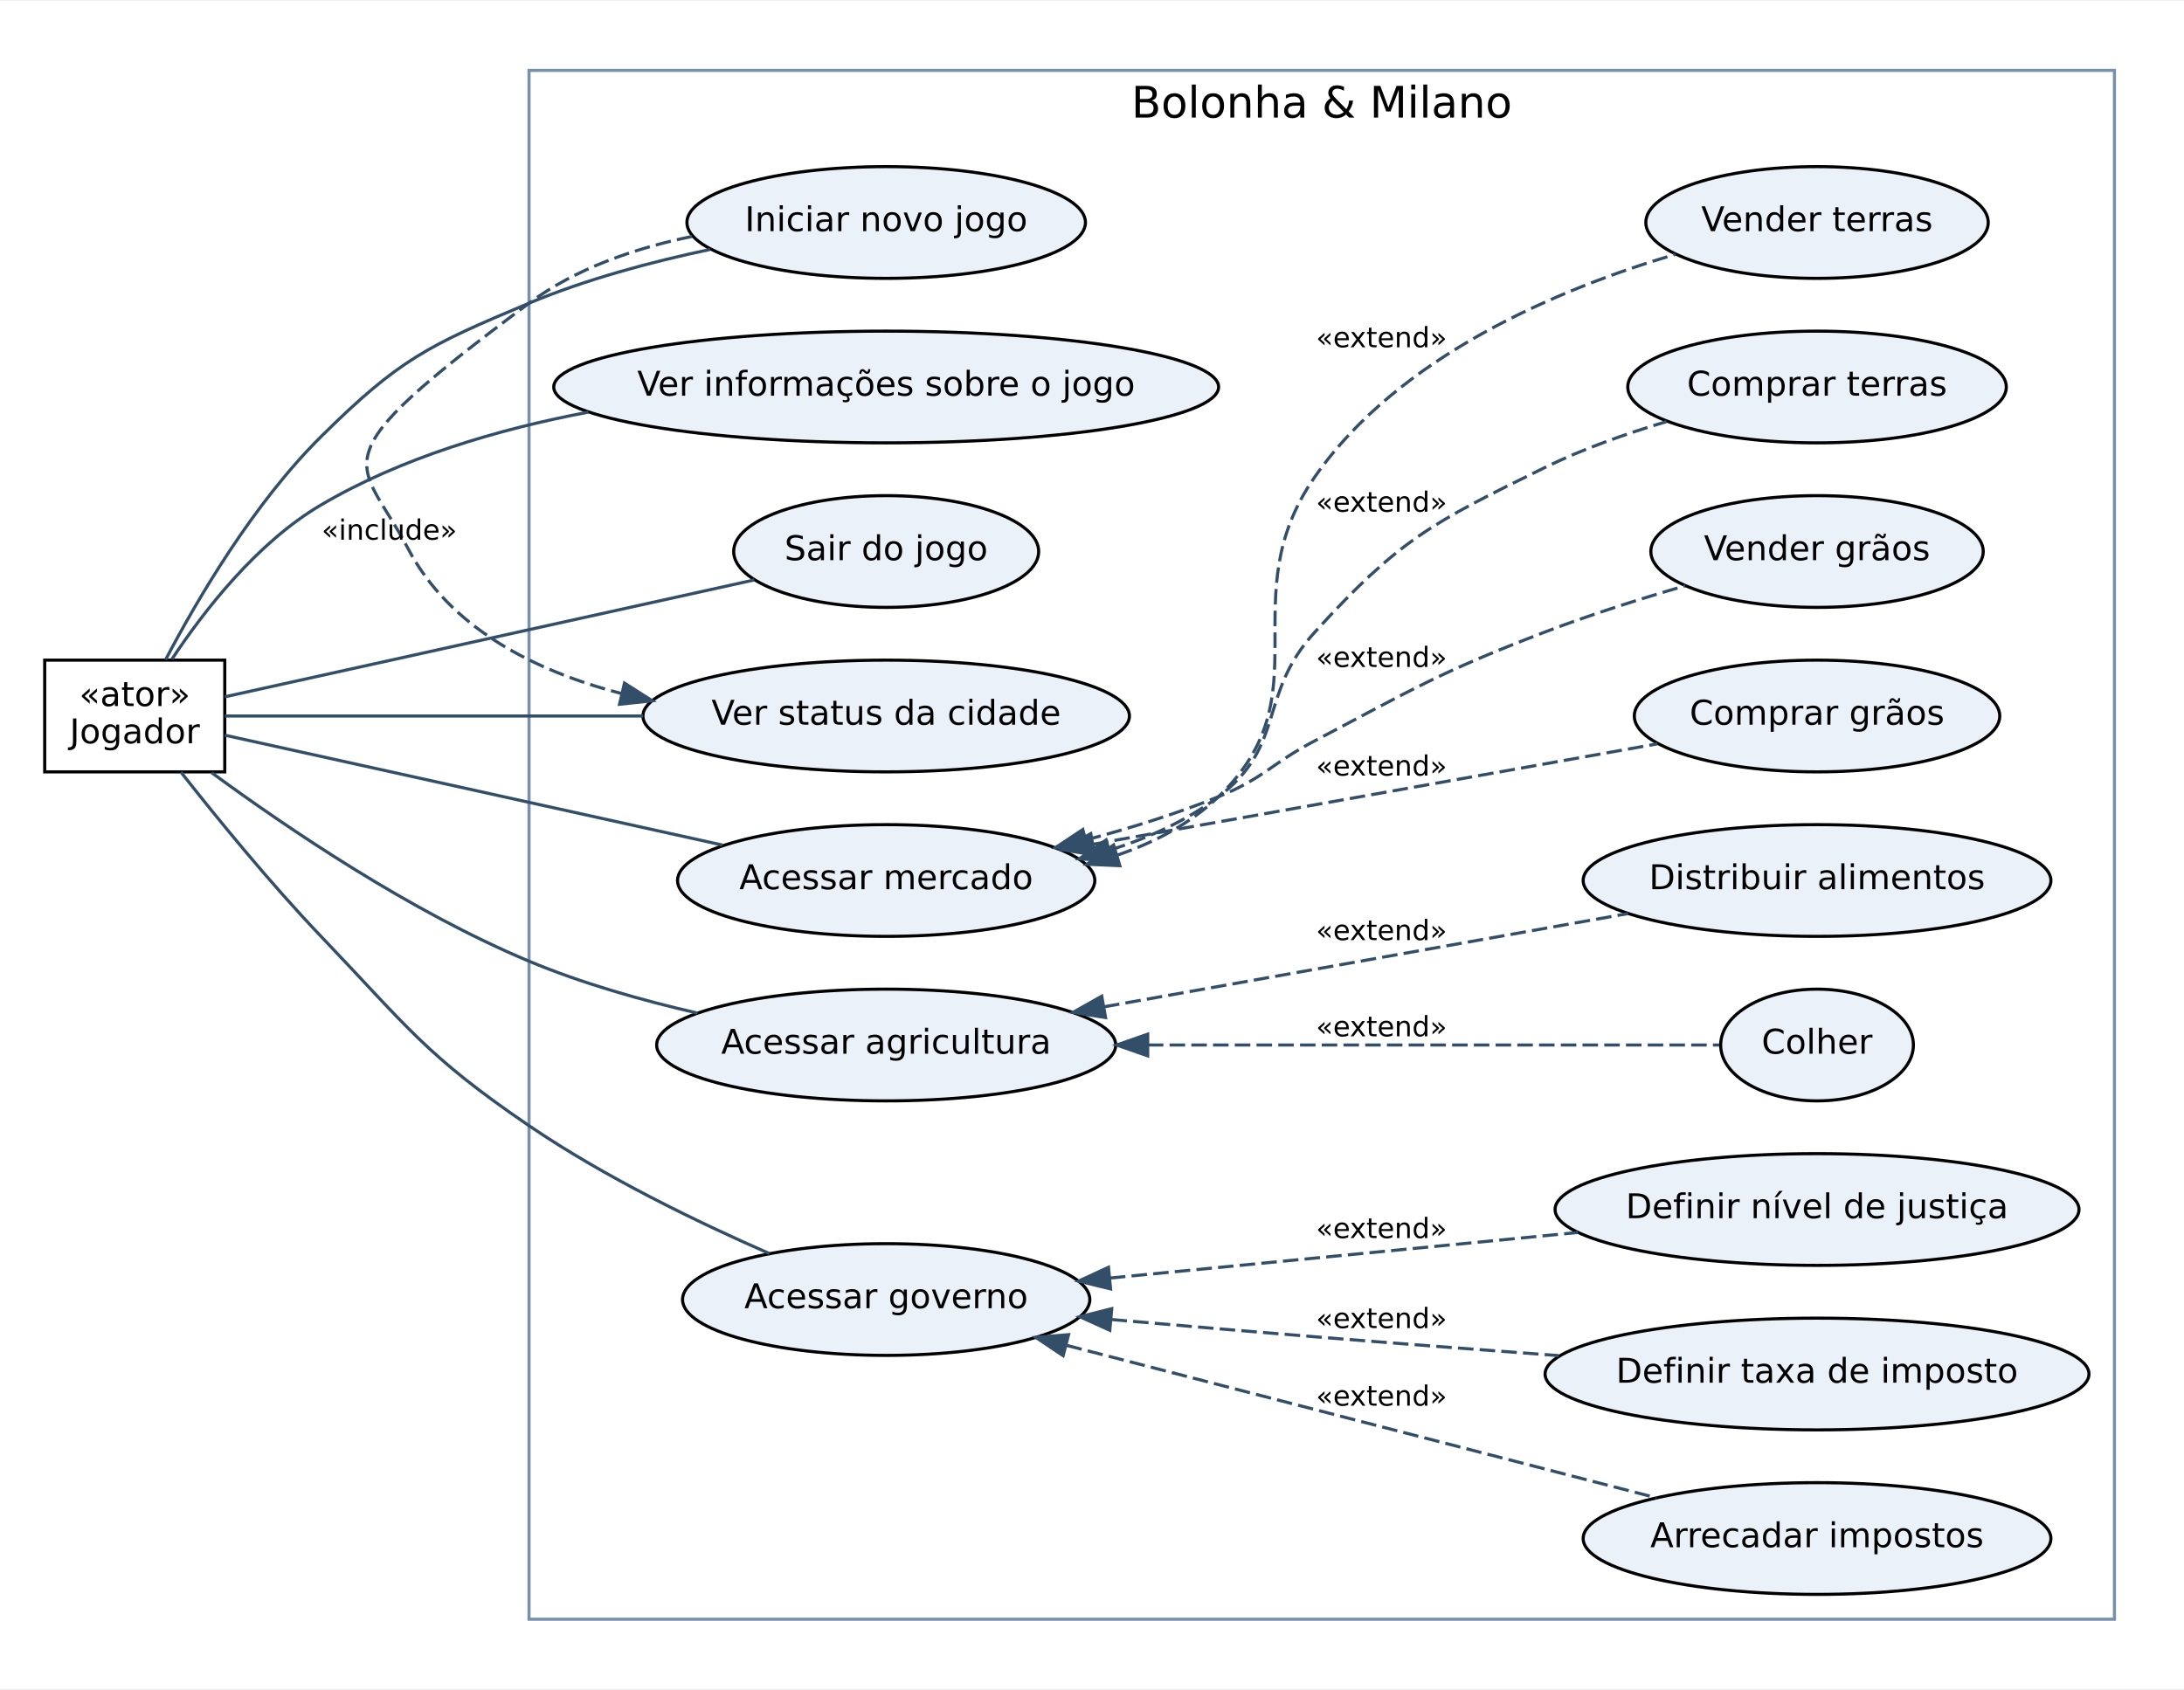
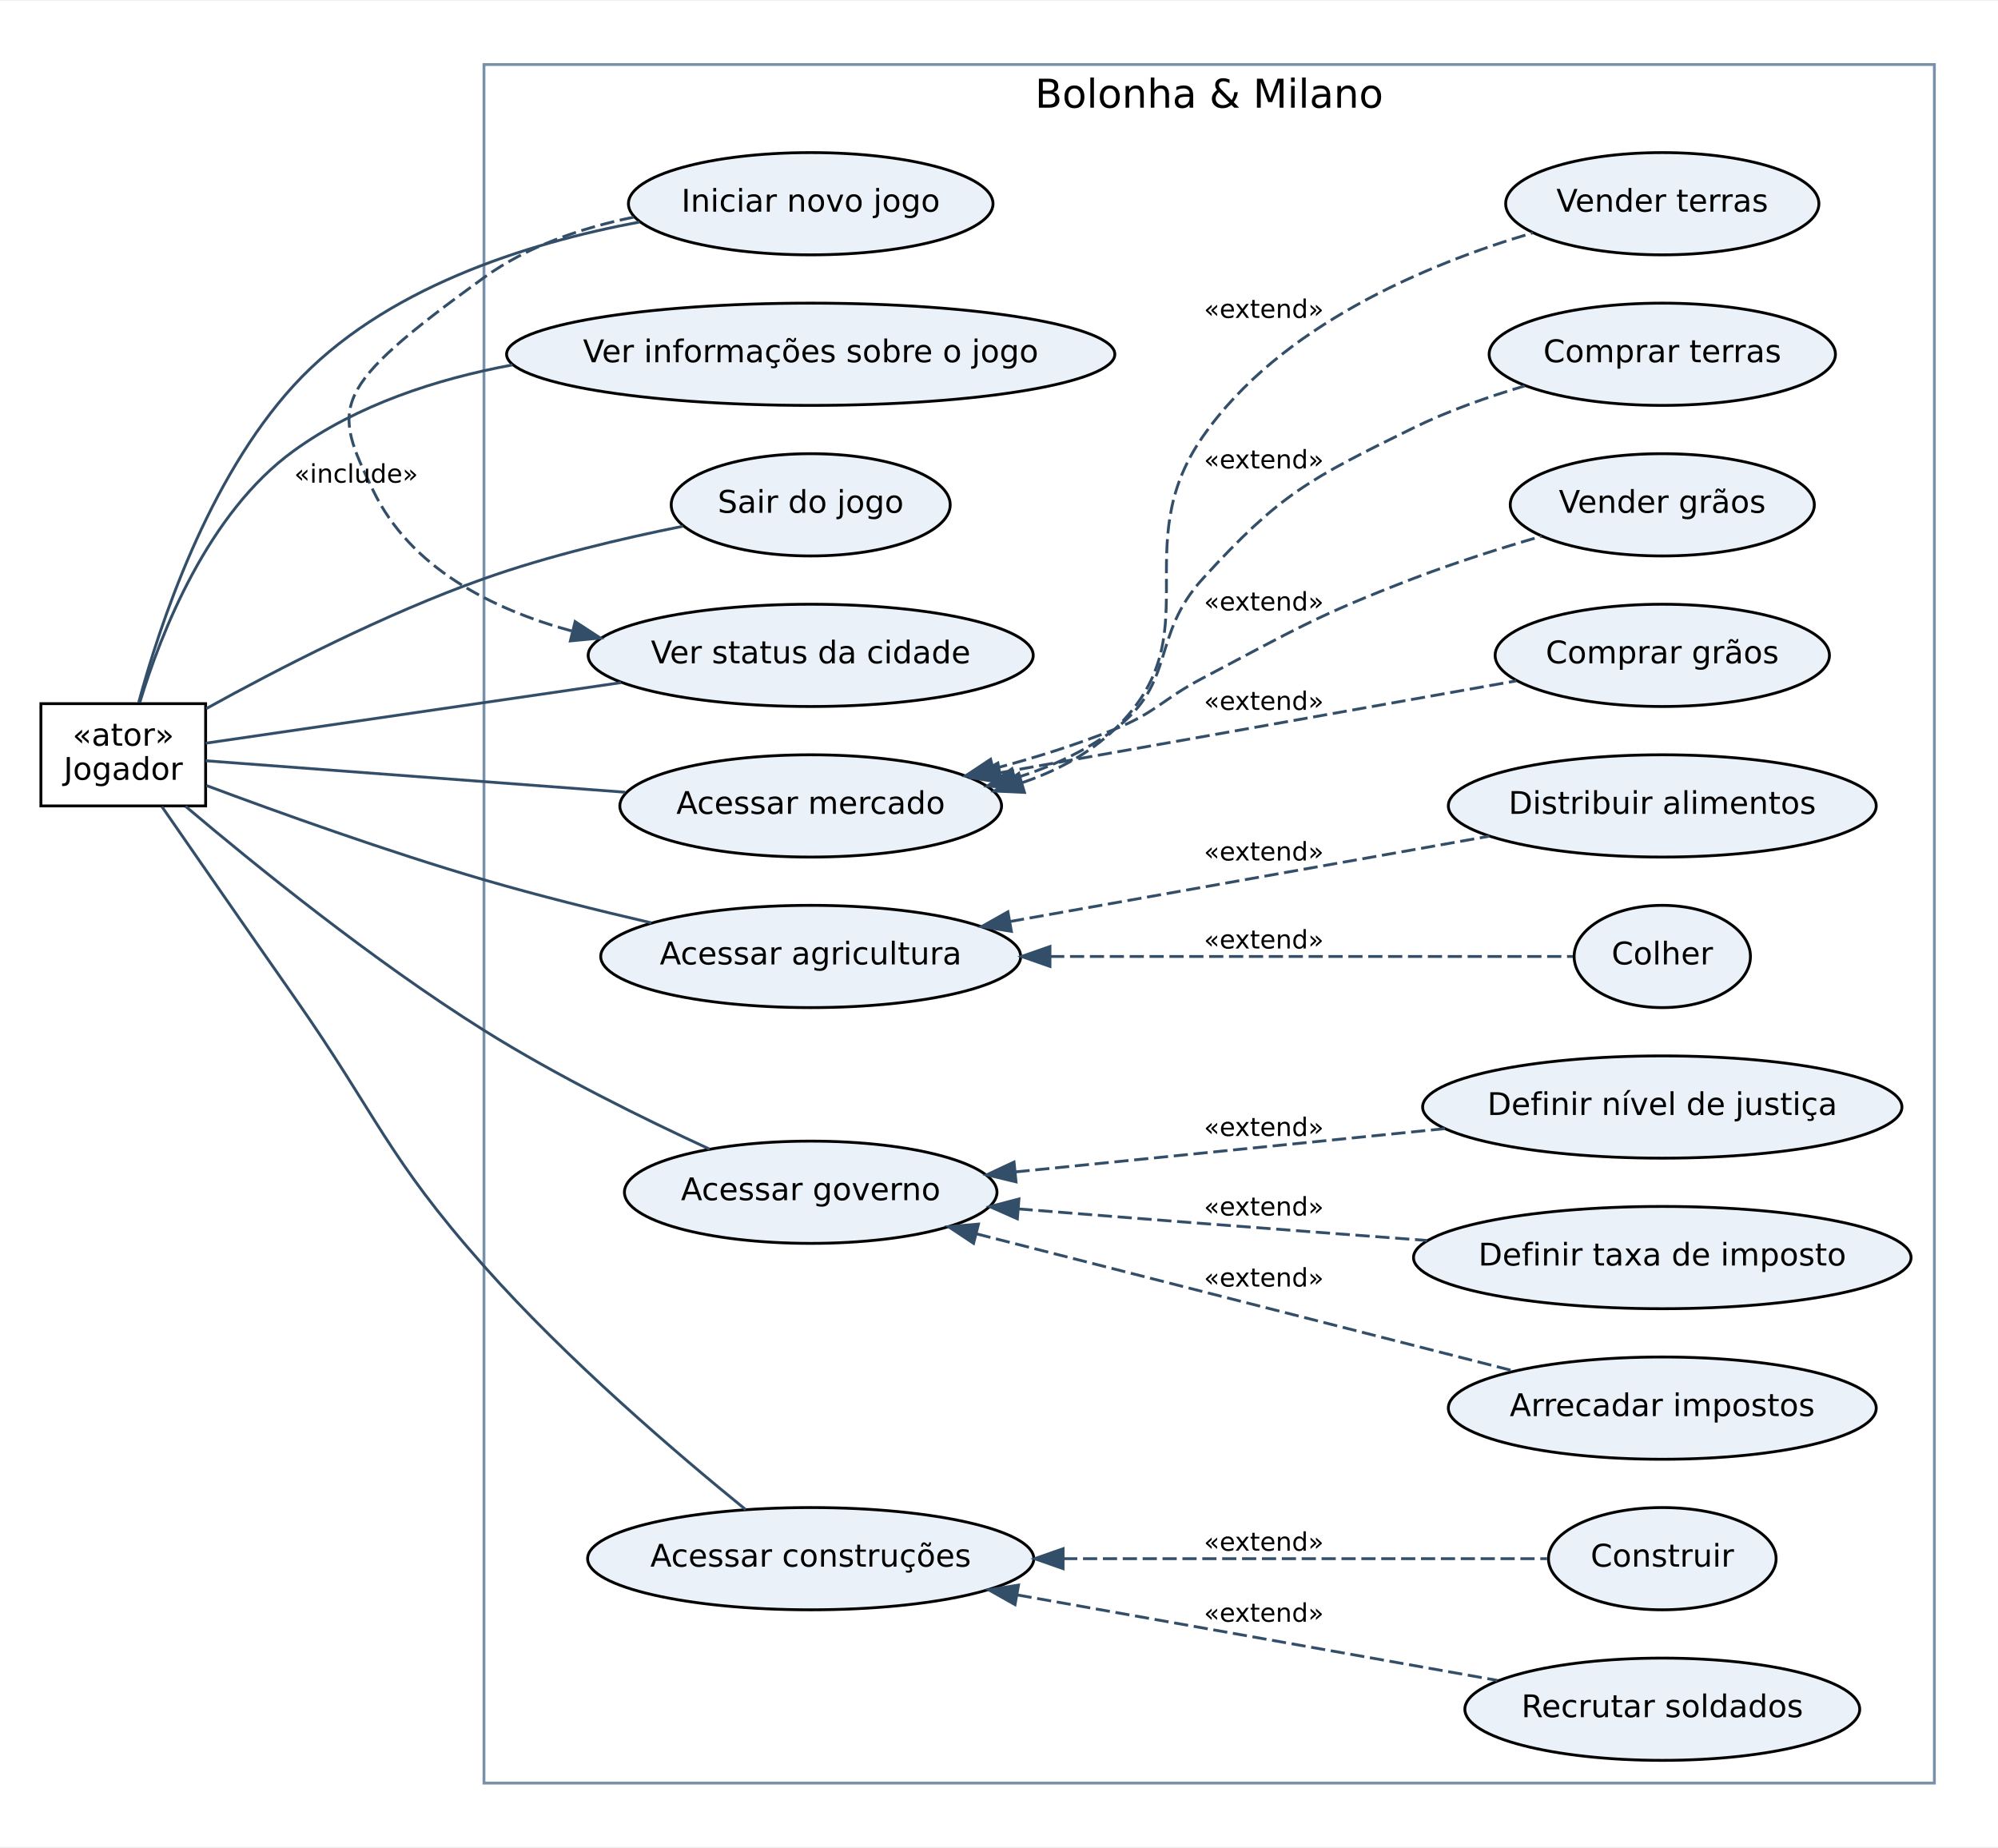
- <svg xmlns="http://www.w3.org/2000/svg" width="703pt" height="544pt" viewBox="0.00 0.00 703.47 543.80">
-   <g id="graph0" class="graph" transform="scale(1 1) rotate(0) translate(14.4 529.4)">
-     <polygon fill="white" stroke="transparent" points="-14.4,14.4 -14.4,-529.4 689.07,-529.4 689.07,14.4 -14.4,14.4" />
+ <svg xmlns="http://www.w3.org/2000/svg" width="703pt" height="650pt" viewBox="0.00 0.00 703.47 649.80">
+   <g id="graph0" class="graph" transform="scale(1 1) rotate(0) translate(14.4 635.4)">
+     <polygon fill="white" stroke="transparent" points="-14.4,14.4 -14.4,-635.4 689.07,-635.4 689.07,14.4 -14.4,14.4" />
    <g id="clust1" class="cluster">
-       <polygon fill="none" stroke="#7891a9" points="156,-8 156,-507 666.67,-507 666.67,-8 156,-8" />
-       <text text-anchor="middle" x="411.33" y="-491.8" font-family="DejaVu Sans" font-size="14.00">Bolonha &amp; Milano</text>
+       <polygon fill="none" stroke="#7891a9" points="156,-8 156,-613 666.67,-613 666.67,-8 156,-8" />
+       <text text-anchor="middle" x="411.33" y="-597.8" font-family="DejaVu Sans" font-size="14.00">Bolonha &amp; Milano</text>
    </g>
    <g id="node1" class="node">
-       <polygon fill="white" stroke="black" points="58,-317 0,-317 0,-281 58,-281 58,-317" />
-       <text text-anchor="middle" x="29" y="-302.2" font-family="DejaVu Sans" font-size="11.00">«ator»</text>
-       <text text-anchor="middle" x="29" y="-290.2" font-family="DejaVu Sans" font-size="11.00">Jogador</text>
+       <polygon fill="white" stroke="black" points="58,-388 0,-388 0,-352 58,-352 58,-388" />
+       <text text-anchor="middle" x="29" y="-373.2" font-family="DejaVu Sans" font-size="11.00">«ator»</text>
+       <text text-anchor="middle" x="29" y="-361.2" font-family="DejaVu Sans" font-size="11.00">Jogador</text>
    </g>
    <g id="node2" class="node">
-       <ellipse fill="#eaf1f8" stroke="black" cx="271.04" cy="-458" rx="64.19" ry="18" />
-       <text text-anchor="middle" x="271.04" y="-455.2" font-family="DejaVu Sans" font-size="11.00">Iniciar novo jogo</text>
+       <ellipse fill="#eaf1f8" stroke="black" cx="271.04" cy="-564" rx="64.19" ry="18" />
+       <text text-anchor="middle" x="271.04" y="-561.2" font-family="DejaVu Sans" font-size="11.00">Iniciar novo jogo</text>
    </g>
    <g id="edge1" class="edge">
-       <path fill="none" stroke="#334e68" d="M38.95,-317.16C49.14,-336.57 67.23,-367.44 89,-389 114.14,-413.9 123.37,-418.31 156,-432 174.35,-439.7 195.36,-445.32 214.31,-449.31" />
+       <path fill="none" stroke="#334e68" d="M34.43,-388.41C41.77,-415.61 58.74,-466.89 89,-500 120.26,-534.2 170.95,-550.13 210.75,-557.55" />
    </g>
    <g id="node3" class="node">
-       <ellipse fill="#eaf1f8" stroke="black" cx="271.04" cy="-405" rx="107.08" ry="18" />
-       <text text-anchor="middle" x="271.04" y="-402.2" font-family="DejaVu Sans" font-size="11.00">Ver informações sobre o jogo</text>
+       <ellipse fill="#eaf1f8" stroke="black" cx="271.04" cy="-511" rx="107.08" ry="18" />
+       <text text-anchor="middle" x="271.04" y="-508.2" font-family="DejaVu Sans" font-size="11.00">Ver informações sobre o jogo</text>
    </g>
    <g id="edge2" class="edge">
-       <path fill="none" stroke="#334e68" d="M40.96,-317.28C51.34,-332.96 68.39,-354.88 89,-367 114.88,-382.22 146.01,-391.39 175.1,-396.9" />
+       <path fill="none" stroke="#334e68" d="M34.82,-388.41C42.21,-412.75 58.75,-455.12 89,-477 111.28,-493.12 139.03,-502.25 166.04,-507.26" />
    </g>
    <g id="node4" class="node">
-       <ellipse fill="#eaf1f8" stroke="black" cx="271.04" cy="-352" rx="49.12" ry="18" />
-       <text text-anchor="middle" x="271.04" y="-349.2" font-family="DejaVu Sans" font-size="11.00">Sair do jogo</text>
+       <ellipse fill="#eaf1f8" stroke="black" cx="271.04" cy="-458" rx="49.12" ry="18" />
+       <text text-anchor="middle" x="271.04" y="-455.2" font-family="DejaVu Sans" font-size="11.00">Sair do jogo</text>
    </g>
    <g id="edge3" class="edge">
-       <path fill="none" stroke="#334e68" d="M58.01,-305.18C100.05,-314.47 179.76,-332.07 228.56,-342.84" />
+       <path fill="none" stroke="#334e68" d="M58.2,-386.25C83.2,-400.08 121.07,-419.62 156,-432 178.58,-440.01 204.58,-446.16 226.04,-450.46" />
    </g>
    <g id="node5" class="node">
-       <ellipse fill="#eaf1f8" stroke="black" cx="271.04" cy="-299" rx="78.35" ry="18" />
-       <text text-anchor="middle" x="271.04" y="-296.2" font-family="DejaVu Sans" font-size="11.00">Ver status da cidade</text>
+       <ellipse fill="#eaf1f8" stroke="black" cx="271.04" cy="-405" rx="78.35" ry="18" />
+       <text text-anchor="middle" x="271.04" y="-402.2" font-family="DejaVu Sans" font-size="11.00">Ver status da cidade</text>
    </g>
    <g id="edge4" class="edge">
-       <path fill="none" stroke="#334e68" d="M58.01,-299C90.84,-299 146.64,-299 192.75,-299" />
+       <path fill="none" stroke="#334e68" d="M58.01,-374.08C93.62,-379.28 156.26,-388.41 204.25,-395.41" />
    </g>
    <g id="node6" class="node">
-       <ellipse fill="#eaf1f8" stroke="black" cx="271.04" cy="-246" rx="67.2" ry="18" />
-       <text text-anchor="middle" x="271.04" y="-243.2" font-family="DejaVu Sans" font-size="11.00">Acessar mercado</text>
+       <ellipse fill="#eaf1f8" stroke="black" cx="271.04" cy="-352" rx="67.2" ry="18" />
+       <text text-anchor="middle" x="271.04" y="-349.2" font-family="DejaVu Sans" font-size="11.00">Acessar mercado</text>
    </g>
    <g id="edge5" class="edge">
-       <path fill="none" stroke="#334e68" d="M58.01,-292.82C97.21,-284.16 169.15,-268.28 218.26,-257.43" />
+       <path fill="none" stroke="#334e68" d="M58.01,-367.9C93.99,-365.2 157.57,-360.43 205.74,-356.82" />
    </g>
    <g id="node7" class="node">
-       <ellipse fill="#eaf1f8" stroke="black" cx="271.04" cy="-193" rx="73.93" ry="18" />
-       <text text-anchor="middle" x="271.04" y="-190.2" font-family="DejaVu Sans" font-size="11.00">Acessar agricultura</text>
+       <ellipse fill="#eaf1f8" stroke="black" cx="271.04" cy="-299" rx="73.93" ry="18" />
+       <text text-anchor="middle" x="271.04" y="-296.2" font-family="DejaVu Sans" font-size="11.00">Acessar agricultura</text>
    </g>
    <g id="edge6" class="edge">
-       <path fill="none" stroke="#334e68" d="M53.79,-280.73C78.2,-262.82 117.89,-235.94 156,-220 173.08,-212.85 192.43,-207.38 210.27,-203.28" />
+       <path fill="none" stroke="#334e68" d="M58.25,-359.19C83.61,-349.72 121.97,-335.94 156,-326 175.04,-320.44 196.12,-315.2 214.92,-310.84" />
    </g>
    <g id="node8" class="node">
-       <ellipse fill="#eaf1f8" stroke="black" cx="271.04" cy="-111" rx="65.59" ry="18" />
-       <text text-anchor="middle" x="271.04" y="-108.2" font-family="DejaVu Sans" font-size="11.00">Acessar governo</text>
+       <ellipse fill="#eaf1f8" stroke="black" cx="271.04" cy="-216" rx="65.59" ry="18" />
+       <text text-anchor="middle" x="271.04" y="-213.2" font-family="DejaVu Sans" font-size="11.00">Acessar governo</text>
    </g>
    <g id="edge7" class="edge">
-       <path fill="none" stroke="#334e68" d="M43.89,-280.91C55.45,-266.2 72.61,-245.15 89,-228 116.82,-198.89 122.71,-189.66 156,-167 180.34,-150.43 210.31,-135.92 233.41,-125.82" />
+       <path fill="none" stroke="#334e68" d="M50.93,-351.86C75.22,-331.3 116.93,-297.48 156,-273 181.6,-256.96 212.32,-241.82 235.43,-231.18" />
+     </g>
+     <g id="node9" class="node">
+       <ellipse fill="#eaf1f8" stroke="black" cx="271.04" cy="-87" rx="78.55" ry="18" />
+       <text text-anchor="middle" x="271.04" y="-84.2" font-family="DejaVu Sans" font-size="11.00">Acessar construções</text>
    </g>
    <g id="edge8" class="edge">
-       <path fill="none" stroke="#334e68" stroke-dasharray="5,2" d="M208.51,-453.5C190.23,-449.76 171.12,-443.24 156,-432 86.02,-379.97 101.33,-382.9 117,-353 130.47,-327.29 157.82,-313.51 185.79,-306.23" />
-       <polygon fill="#334e68" stroke="#334e68" points="186.74,-309.6 195.68,-303.91 185.15,-302.78 186.74,-309.6" />
-       <text text-anchor="middle" x="111" y="-355.8" font-family="DejaVu Sans" font-size="9.00">«include»</text>
-     </g>
-     <g id="node9" class="node">
-       <ellipse fill="#eaf1f8" stroke="black" cx="570.87" cy="-299" rx="58.86" ry="18" />
-       <text text-anchor="middle" x="570.87" y="-296.2" font-family="DejaVu Sans" font-size="11.00">Comprar grãos</text>
+       <path fill="none" stroke="#334e68" d="M42.62,-351.73C54.54,-334.5 72.93,-307.96 89,-285 118.62,-242.67 121.73,-228.66 156,-190 185.2,-157.06 224.13,-123.79 248.12,-104.3" />
    </g>
    <g id="edge9" class="edge">
-       <path fill="none" stroke="#334e68" stroke-dasharray="5,2" d="M337.67,-257.68C392.45,-267.43 469.39,-281.12 519.43,-290.02" />
-       <polygon fill="#334e68" stroke="#334e68" points="338.17,-254.21 327.71,-255.91 336.94,-261.1 338.17,-254.21" />
-       <text text-anchor="middle" x="430.58" y="-279.8" font-family="DejaVu Sans" font-size="9.00">«extend»</text>
+       <path fill="none" stroke="#334e68" stroke-dasharray="5,2" d="M208.68,-559.26C190.41,-555.51 171.26,-549.04 156,-538 101.11,-498.28 102.6,-492.85 117,-463 130.05,-435.95 158.36,-421.33 187.19,-413.5" />
+       <polygon fill="#334e68" stroke="#334e68" points="188.09,-416.88 196.97,-411.1 186.42,-410.09 188.09,-416.88" />
+       <text text-anchor="middle" x="111" y="-465.8" font-family="DejaVu Sans" font-size="9.00">«include»</text>
    </g>
    <g id="node10" class="node">
-       <ellipse fill="#eaf1f8" stroke="black" cx="570.87" cy="-352" rx="53.54" ry="18" />
-       <text text-anchor="middle" x="570.87" y="-349.2" font-family="DejaVu Sans" font-size="11.00">Vender grãos</text>
+       <ellipse fill="#eaf1f8" stroke="black" cx="570.87" cy="-405" rx="58.86" ry="18" />
+       <text text-anchor="middle" x="570.87" y="-402.2" font-family="DejaVu Sans" font-size="11.00">Comprar grãos</text>
    </g>
    <g id="edge10" class="edge">
-       <path fill="none" stroke="#334e68" stroke-dasharray="5,2" d="M335.33,-259.06C349.63,-262.85 364.57,-267.49 378.08,-273 392.83,-279.02 394.97,-283.59 409.08,-291 441.28,-307.93 449.11,-312.97 483.08,-326 497.62,-331.58 513.89,-336.73 528.38,-340.95" />
-       <polygon fill="#334e68" stroke="#334e68" points="336.11,-255.65 325.55,-256.58 334.38,-262.43 336.11,-255.65" />
-       <text text-anchor="middle" x="430.58" y="-314.8" font-family="DejaVu Sans" font-size="9.00">«extend»</text>
+       <path fill="none" stroke="#334e68" stroke-dasharray="5,2" d="M337.67,-363.68C392.45,-373.43 469.39,-387.12 519.43,-396.02" />
+       <polygon fill="#334e68" stroke="#334e68" points="338.17,-360.21 327.71,-361.91 336.94,-367.1 338.17,-360.21" />
+       <text text-anchor="middle" x="430.58" y="-385.8" font-family="DejaVu Sans" font-size="9.00">«extend»</text>
    </g>
    <g id="node11" class="node">
-       <ellipse fill="#eaf1f8" stroke="black" cx="570.87" cy="-405" rx="60.97" ry="18" />
-       <text text-anchor="middle" x="570.87" y="-402.2" font-family="DejaVu Sans" font-size="11.00">Comprar terras</text>
+       <ellipse fill="#eaf1f8" stroke="black" cx="570.87" cy="-458" rx="53.54" ry="18" />
+       <text text-anchor="middle" x="570.87" y="-455.2" font-family="DejaVu Sans" font-size="11.00">Vender grãos</text>
    </g>
    <g id="edge11" class="edge">
-       <path fill="none" stroke="#334e68" stroke-dasharray="5,2" d="M343.21,-255.82C355.63,-259.77 367.84,-265.29 378.08,-273 399.88,-289.42 390.69,-305.83 409.08,-326 436.33,-355.89 446.76,-361.18 483.08,-379 495.36,-385.03 509.32,-389.96 522.4,-393.85" />
-       <polygon fill="#334e68" stroke="#334e68" points="343.8,-252.35 333.23,-252.97 341.88,-259.08 343.8,-252.35" />
-       <text text-anchor="middle" x="430.58" y="-364.8" font-family="DejaVu Sans" font-size="9.00">«extend»</text>
+       <path fill="none" stroke="#334e68" stroke-dasharray="5,2" d="M335.33,-365.06C349.63,-368.85 364.57,-373.49 378.08,-379 392.83,-385.02 394.97,-389.59 409.08,-397 441.28,-413.93 449.11,-418.97 483.08,-432 497.62,-437.58 513.89,-442.73 528.38,-446.95" />
+       <polygon fill="#334e68" stroke="#334e68" points="336.11,-361.65 325.55,-362.58 334.38,-368.43 336.11,-361.65" />
+       <text text-anchor="middle" x="430.58" y="-420.8" font-family="DejaVu Sans" font-size="9.00">«extend»</text>
    </g>
    <g id="node12" class="node">
-       <ellipse fill="#eaf1f8" stroke="black" cx="570.87" cy="-458" rx="55.15" ry="18" />
-       <text text-anchor="middle" x="570.87" y="-455.2" font-family="DejaVu Sans" font-size="11.00">Vender terras</text>
+       <ellipse fill="#eaf1f8" stroke="black" cx="570.87" cy="-511" rx="60.97" ry="18" />
+       <text text-anchor="middle" x="570.87" y="-508.2" font-family="DejaVu Sans" font-size="11.00">Comprar terras</text>
    </g>
    <g id="edge12" class="edge">
-       <path fill="none" stroke="#334e68" stroke-dasharray="5,2" d="M345.45,-254.16C357.49,-258.28 368.98,-264.29 378.08,-273 412.6,-306.07 381.78,-336.75 409.08,-376 436.27,-415.1 487.86,-436.68 525.29,-447.76" />
-       <polygon fill="#334e68" stroke="#334e68" points="346.3,-250.76 335.71,-251.24 344.29,-257.46 346.3,-250.76" />
-       <text text-anchor="middle" x="430.58" y="-417.8" font-family="DejaVu Sans" font-size="9.00">«extend»</text>
+       <path fill="none" stroke="#334e68" stroke-dasharray="5,2" d="M343.21,-361.82C355.63,-365.77 367.84,-371.29 378.08,-379 399.88,-395.42 390.69,-411.83 409.08,-432 436.33,-461.89 446.76,-467.18 483.08,-485 495.36,-491.03 509.32,-495.96 522.4,-499.85" />
+       <polygon fill="#334e68" stroke="#334e68" points="343.8,-358.35 333.23,-358.97 341.88,-365.08 343.8,-358.35" />
+       <text text-anchor="middle" x="430.58" y="-470.8" font-family="DejaVu Sans" font-size="9.00">«extend»</text>
    </g>
    <g id="node13" class="node">
-       <ellipse fill="#eaf1f8" stroke="black" cx="570.87" cy="-193" rx="31.04" ry="18" />
-       <text text-anchor="middle" x="570.87" y="-190.2" font-family="DejaVu Sans" font-size="11.00">Colher</text>
+       <ellipse fill="#eaf1f8" stroke="black" cx="570.87" cy="-564" rx="55.15" ry="18" />
+       <text text-anchor="middle" x="570.87" y="-561.2" font-family="DejaVu Sans" font-size="11.00">Vender terras</text>
    </g>
    <g id="edge13" class="edge">
-       <path fill="none" stroke="#334e68" stroke-dasharray="5,2" d="M355.33,-193C416.63,-193 496.47,-193 539.39,-193" />
-       <polygon fill="#334e68" stroke="#334e68" points="355.28,-189.5 345.28,-193 355.28,-196.5 355.28,-189.5" />
-       <text text-anchor="middle" x="430.58" y="-195.8" font-family="DejaVu Sans" font-size="9.00">«extend»</text>
+       <path fill="none" stroke="#334e68" stroke-dasharray="5,2" d="M345.45,-360.16C357.49,-364.28 368.98,-370.29 378.08,-379 412.6,-412.07 381.78,-442.75 409.08,-482 436.27,-521.1 487.86,-542.68 525.29,-553.76" />
+       <polygon fill="#334e68" stroke="#334e68" points="346.3,-356.76 335.71,-357.24 344.29,-363.46 346.3,-356.76" />
+       <text text-anchor="middle" x="430.58" y="-523.8" font-family="DejaVu Sans" font-size="9.00">«extend»</text>
    </g>
    <g id="node14" class="node">
-       <ellipse fill="#eaf1f8" stroke="black" cx="570.87" cy="-246" rx="75.33" ry="18" />
-       <text text-anchor="middle" x="570.87" y="-243.2" font-family="DejaVu Sans" font-size="11.00">Distribuir alimentos</text>
+       <ellipse fill="#eaf1f8" stroke="black" cx="570.87" cy="-299" rx="31.04" ry="18" />
+       <text text-anchor="middle" x="570.87" y="-296.2" font-family="DejaVu Sans" font-size="11.00">Colher</text>
    </g>
    <g id="edge14" class="edge">
-       <path fill="none" stroke="#334e68" stroke-dasharray="5,2" d="M341.21,-205.31C392.34,-214.41 461.25,-226.67 510.02,-235.35" />
-       <polygon fill="#334e68" stroke="#334e68" points="341.7,-201.84 331.24,-203.53 340.47,-208.73 341.7,-201.84" />
-       <text text-anchor="middle" x="430.58" y="-226.8" font-family="DejaVu Sans" font-size="9.00">«extend»</text>
+       <path fill="none" stroke="#334e68" stroke-dasharray="5,2" d="M355.33,-299C416.63,-299 496.47,-299 539.39,-299" />
+       <polygon fill="#334e68" stroke="#334e68" points="355.28,-295.5 345.28,-299 355.28,-302.5 355.28,-295.5" />
+       <text text-anchor="middle" x="430.58" y="-301.8" font-family="DejaVu Sans" font-size="9.00">«extend»</text>
    </g>
    <g id="node15" class="node">
-       <ellipse fill="#eaf1f8" stroke="black" cx="570.87" cy="-34" rx="75.33" ry="18" />
-       <text text-anchor="middle" x="570.87" y="-31.2" font-family="DejaVu Sans" font-size="11.00">Arrecadar impostos</text>
+       <ellipse fill="#eaf1f8" stroke="black" cx="570.87" cy="-352" rx="75.33" ry="18" />
+       <text text-anchor="middle" x="570.87" y="-349.2" font-family="DejaVu Sans" font-size="11.00">Distribuir alimentos</text>
    </g>
    <g id="edge15" class="edge">
-       <path fill="none" stroke="#334e68" stroke-dasharray="5,2" d="M329.16,-96.23C384.13,-82.02 466.46,-60.74 519.16,-47.11" />
-       <polygon fill="#334e68" stroke="#334e68" points="328.04,-92.91 319.23,-98.8 329.79,-99.68 328.04,-92.91" />
-       <text text-anchor="middle" x="430.58" y="-76.8" font-family="DejaVu Sans" font-size="9.00">«extend»</text>
+       <path fill="none" stroke="#334e68" stroke-dasharray="5,2" d="M341.21,-311.31C392.34,-320.41 461.25,-332.67 510.02,-341.35" />
+       <polygon fill="#334e68" stroke="#334e68" points="341.7,-307.84 331.24,-309.53 340.47,-314.73 341.7,-307.84" />
+       <text text-anchor="middle" x="430.58" y="-332.8" font-family="DejaVu Sans" font-size="9.00">«extend»</text>
    </g>
    <g id="node16" class="node">
-       <ellipse fill="#eaf1f8" stroke="black" cx="570.87" cy="-87" rx="87.59" ry="18" />
-       <text text-anchor="middle" x="570.87" y="-84.2" font-family="DejaVu Sans" font-size="11.00">Definir taxa de imposto</text>
+       <ellipse fill="#eaf1f8" stroke="black" cx="570.87" cy="-140" rx="75.33" ry="18" />
+       <text text-anchor="middle" x="570.87" y="-137.2" font-family="DejaVu Sans" font-size="11.00">Arrecadar impostos</text>
    </g>
    <g id="edge16" class="edge">
-       <path fill="none" stroke="#334e68" stroke-dasharray="5,2" d="M343.59,-104.56C364.68,-102.71 387.8,-100.73 409.08,-99 434.61,-96.93 462.43,-94.81 487.64,-92.93" />
-       <polygon fill="#334e68" stroke="#334e68" points="343.07,-101.09 333.42,-105.46 343.69,-108.06 343.07,-101.09" />
-       <text text-anchor="middle" x="430.58" y="-101.8" font-family="DejaVu Sans" font-size="9.00">«extend»</text>
+       <path fill="none" stroke="#334e68" stroke-dasharray="5,2" d="M329.47,-201.34C384.3,-187.35 466.15,-166.47 518.78,-153.04" />
+       <polygon fill="#334e68" stroke="#334e68" points="328.38,-198.01 319.56,-203.87 330.11,-204.79 328.38,-198.01" />
+       <text text-anchor="middle" x="430.58" y="-182.8" font-family="DejaVu Sans" font-size="9.00">«extend»</text>
    </g>
    <g id="node17" class="node">
-       <ellipse fill="#eaf1f8" stroke="black" cx="570.87" cy="-140" rx="84.38" ry="18" />
-       <text text-anchor="middle" x="570.87" y="-137.2" font-family="DejaVu Sans" font-size="11.00">Definir nível de justiça</text>
+       <ellipse fill="#eaf1f8" stroke="black" cx="570.87" cy="-193" rx="87.59" ry="18" />
+       <text text-anchor="middle" x="570.87" y="-190.2" font-family="DejaVu Sans" font-size="11.00">Definir taxa de imposto</text>
    </g>
    <g id="edge17" class="edge">
-       <path fill="none" stroke="#334e68" stroke-dasharray="5,2" d="M343.1,-117.92C388.56,-122.35 447.48,-128.08 493.87,-132.6" />
-       <polygon fill="#334e68" stroke="#334e68" points="343.32,-114.42 333.03,-116.94 342.64,-121.39 343.32,-114.42" />
-       <text text-anchor="middle" x="430.58" y="-130.8" font-family="DejaVu Sans" font-size="9.00">«extend»</text>
+       <path fill="none" stroke="#334e68" stroke-dasharray="5,2" d="M344.21,-210.13C365.13,-208.45 388.01,-206.63 409.08,-205 434.75,-203.01 462.74,-200.9 488.06,-199.02" />
+       <polygon fill="#334e68" stroke="#334e68" points="343.8,-206.65 334.11,-210.94 344.36,-213.63 343.8,-206.65" />
+       <text text-anchor="middle" x="430.58" y="-207.8" font-family="DejaVu Sans" font-size="9.00">«extend»</text>
+     </g>
+     <g id="node18" class="node">
+       <ellipse fill="#eaf1f8" stroke="black" cx="570.87" cy="-246" rx="84.38" ry="18" />
+       <text text-anchor="middle" x="570.87" y="-243.2" font-family="DejaVu Sans" font-size="11.00">Definir nível de justiça</text>
+     </g>
+     <g id="edge18" class="edge">
+       <path fill="none" stroke="#334e68" stroke-dasharray="5,2" d="M343.14,-223.16C388.77,-227.76 447.96,-233.72 494.42,-238.4" />
+       <polygon fill="#334e68" stroke="#334e68" points="343.33,-219.66 333.03,-222.14 342.63,-226.63 343.33,-219.66" />
+       <text text-anchor="middle" x="430.58" y="-235.8" font-family="DejaVu Sans" font-size="9.00">«extend»</text>
+     </g>
+     <g id="node19" class="node">
+       <ellipse fill="#eaf1f8" stroke="black" cx="570.87" cy="-34" rx="69.51" ry="18" />
+       <text text-anchor="middle" x="570.87" y="-31.2" font-family="DejaVu Sans" font-size="11.00">Recrutar soldados</text>
+     </g>
+     <g id="edge19" class="edge">
+       <path fill="none" stroke="#334e68" stroke-dasharray="5,2" d="M343.87,-74.22C395.69,-65 464.71,-52.71 512.78,-44.16" />
+       <polygon fill="#334e68" stroke="#334e68" points="342.98,-70.82 333.75,-76.02 344.21,-77.71 342.98,-70.82" />
+       <text text-anchor="middle" x="430.58" y="-64.8" font-family="DejaVu Sans" font-size="9.00">«extend»</text>
+     </g>
+     <g id="node20" class="node">
+       <ellipse fill="#eaf1f8" stroke="black" cx="570.87" cy="-87" rx="40.08" ry="18" />
+       <text text-anchor="middle" x="570.87" y="-84.2" font-family="DejaVu Sans" font-size="11.00">Construir</text>
+     </g>
+     <g id="edge20" class="edge">
+       <path fill="none" stroke="#334e68" stroke-dasharray="5,2" d="M359.91,-87C416.4,-87 487.05,-87 530.29,-87" />
+       <polygon fill="#334e68" stroke="#334e68" points="359.9,-83.5 349.9,-87 359.9,-90.5 359.9,-83.5" />
+       <text text-anchor="middle" x="430.58" y="-89.8" font-family="DejaVu Sans" font-size="9.00">«extend»</text>
    </g>
  </g>
</svg>
